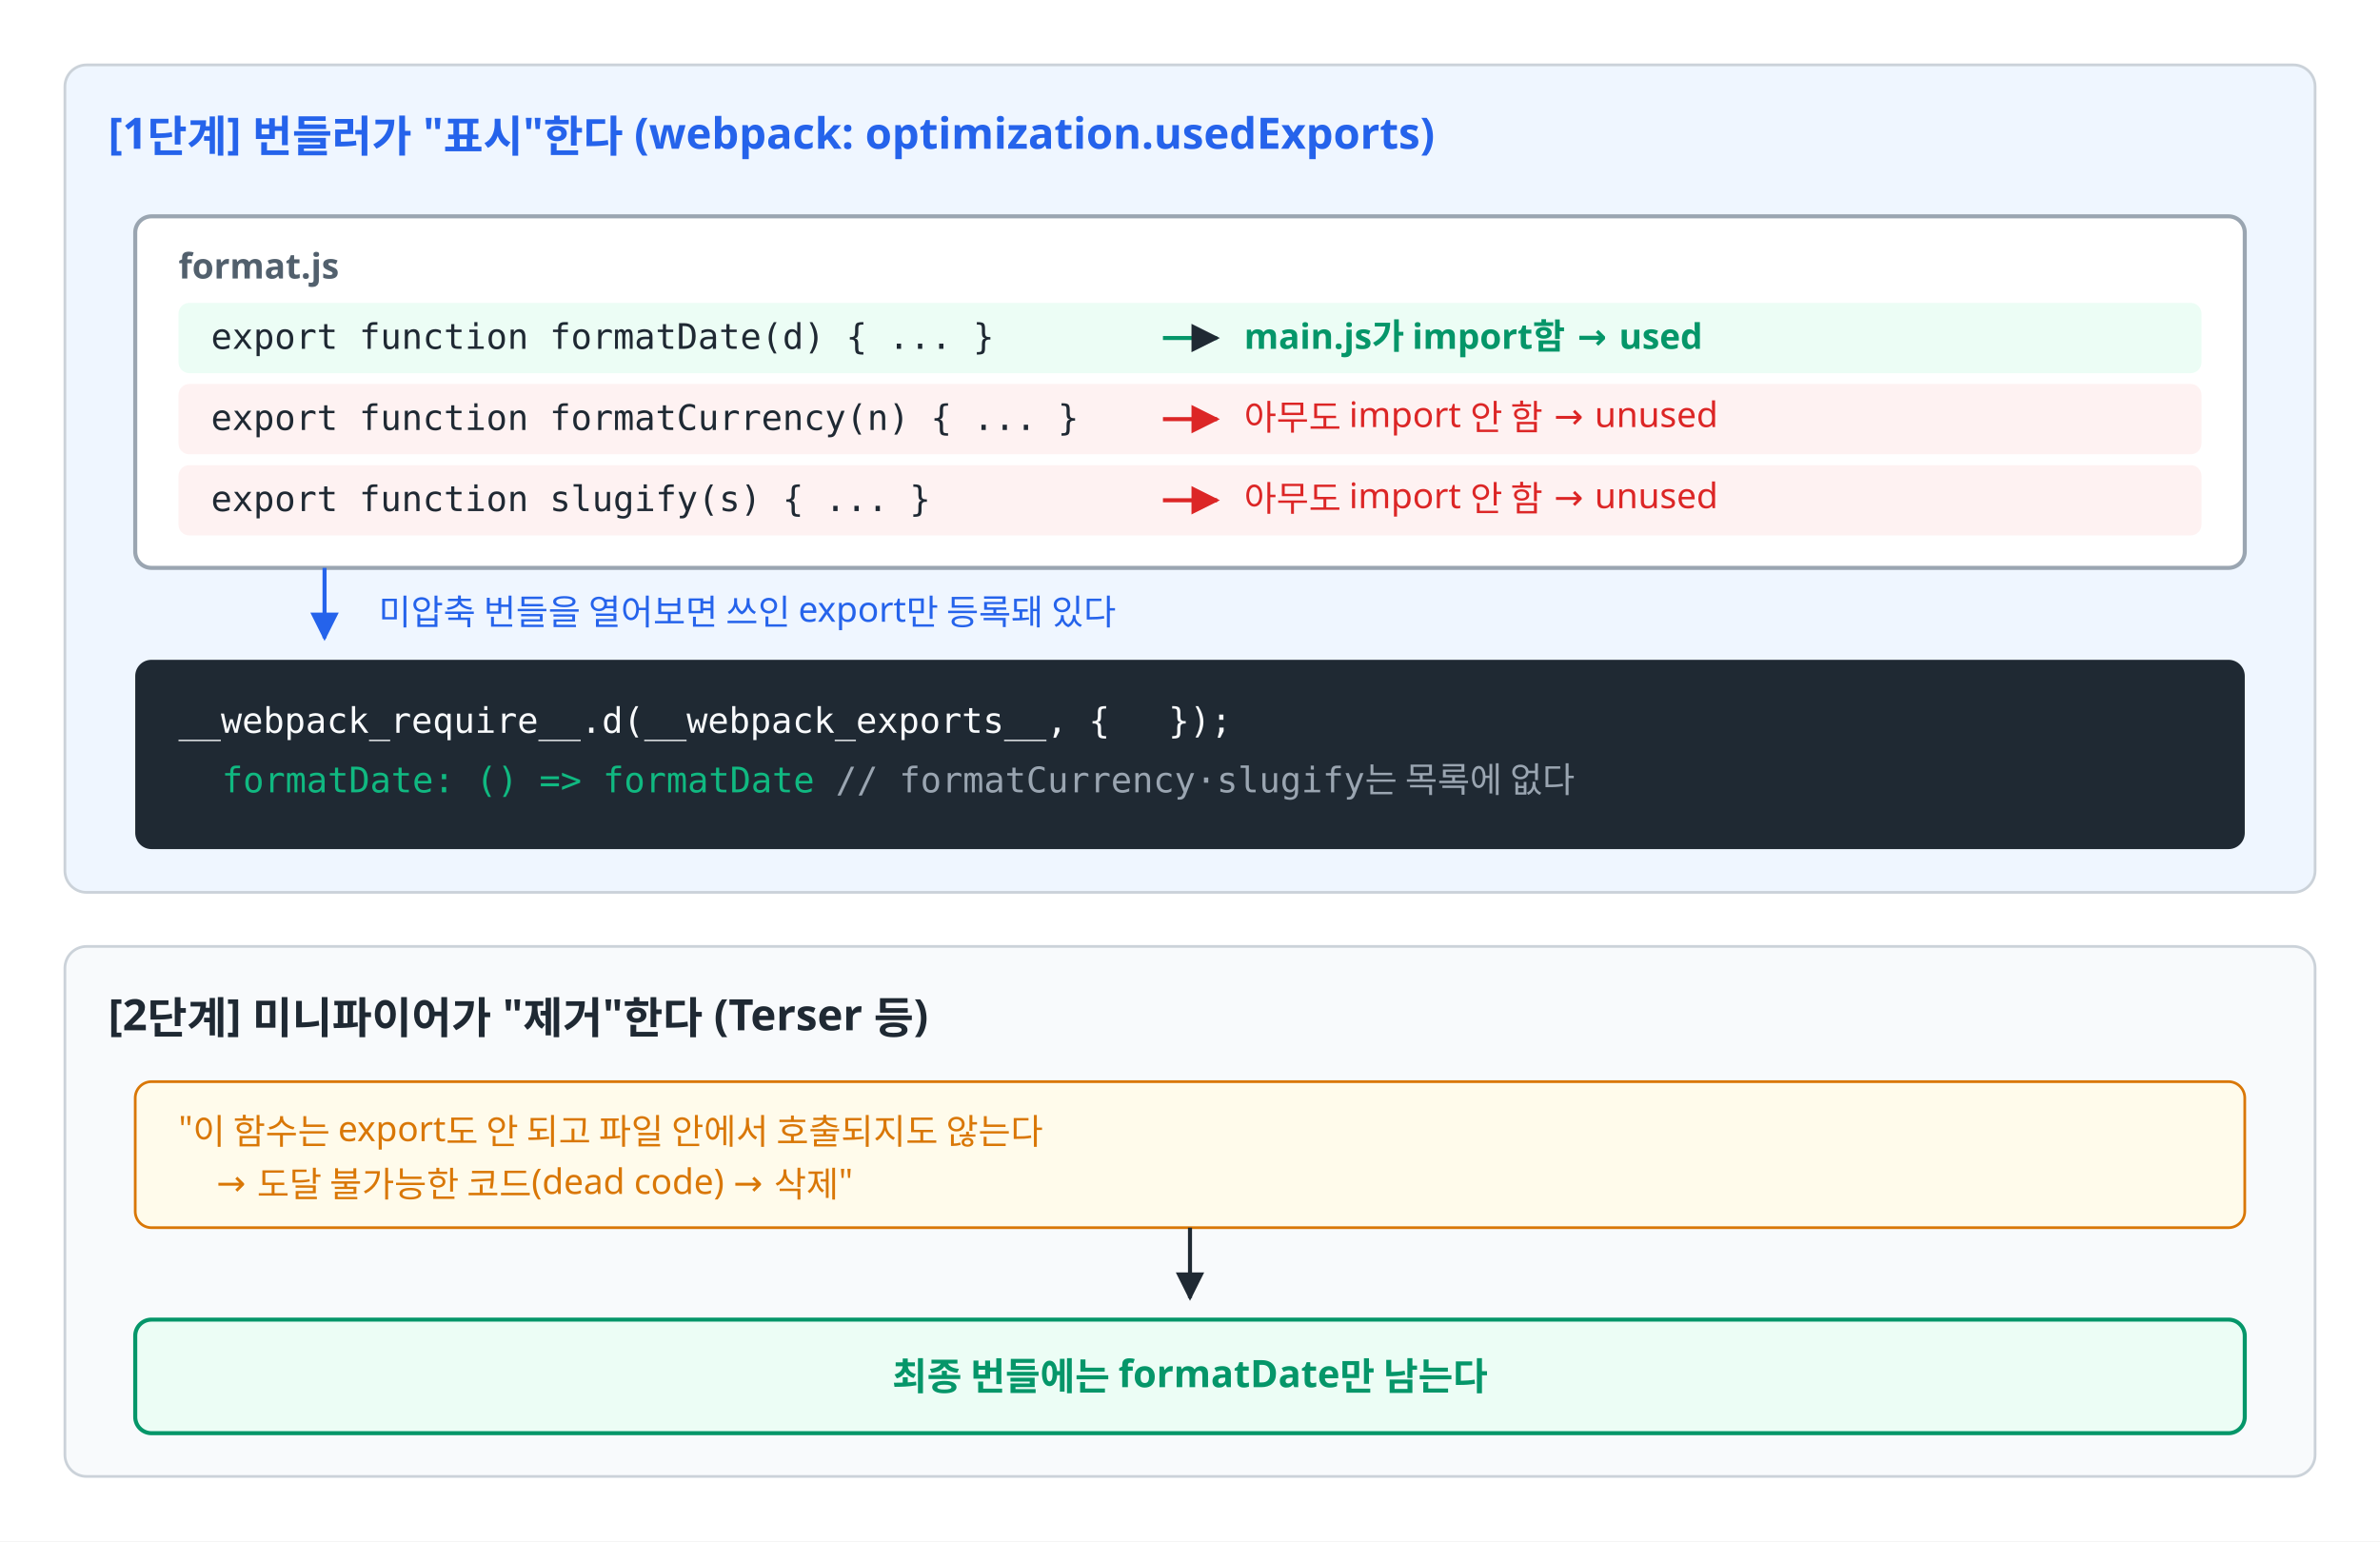
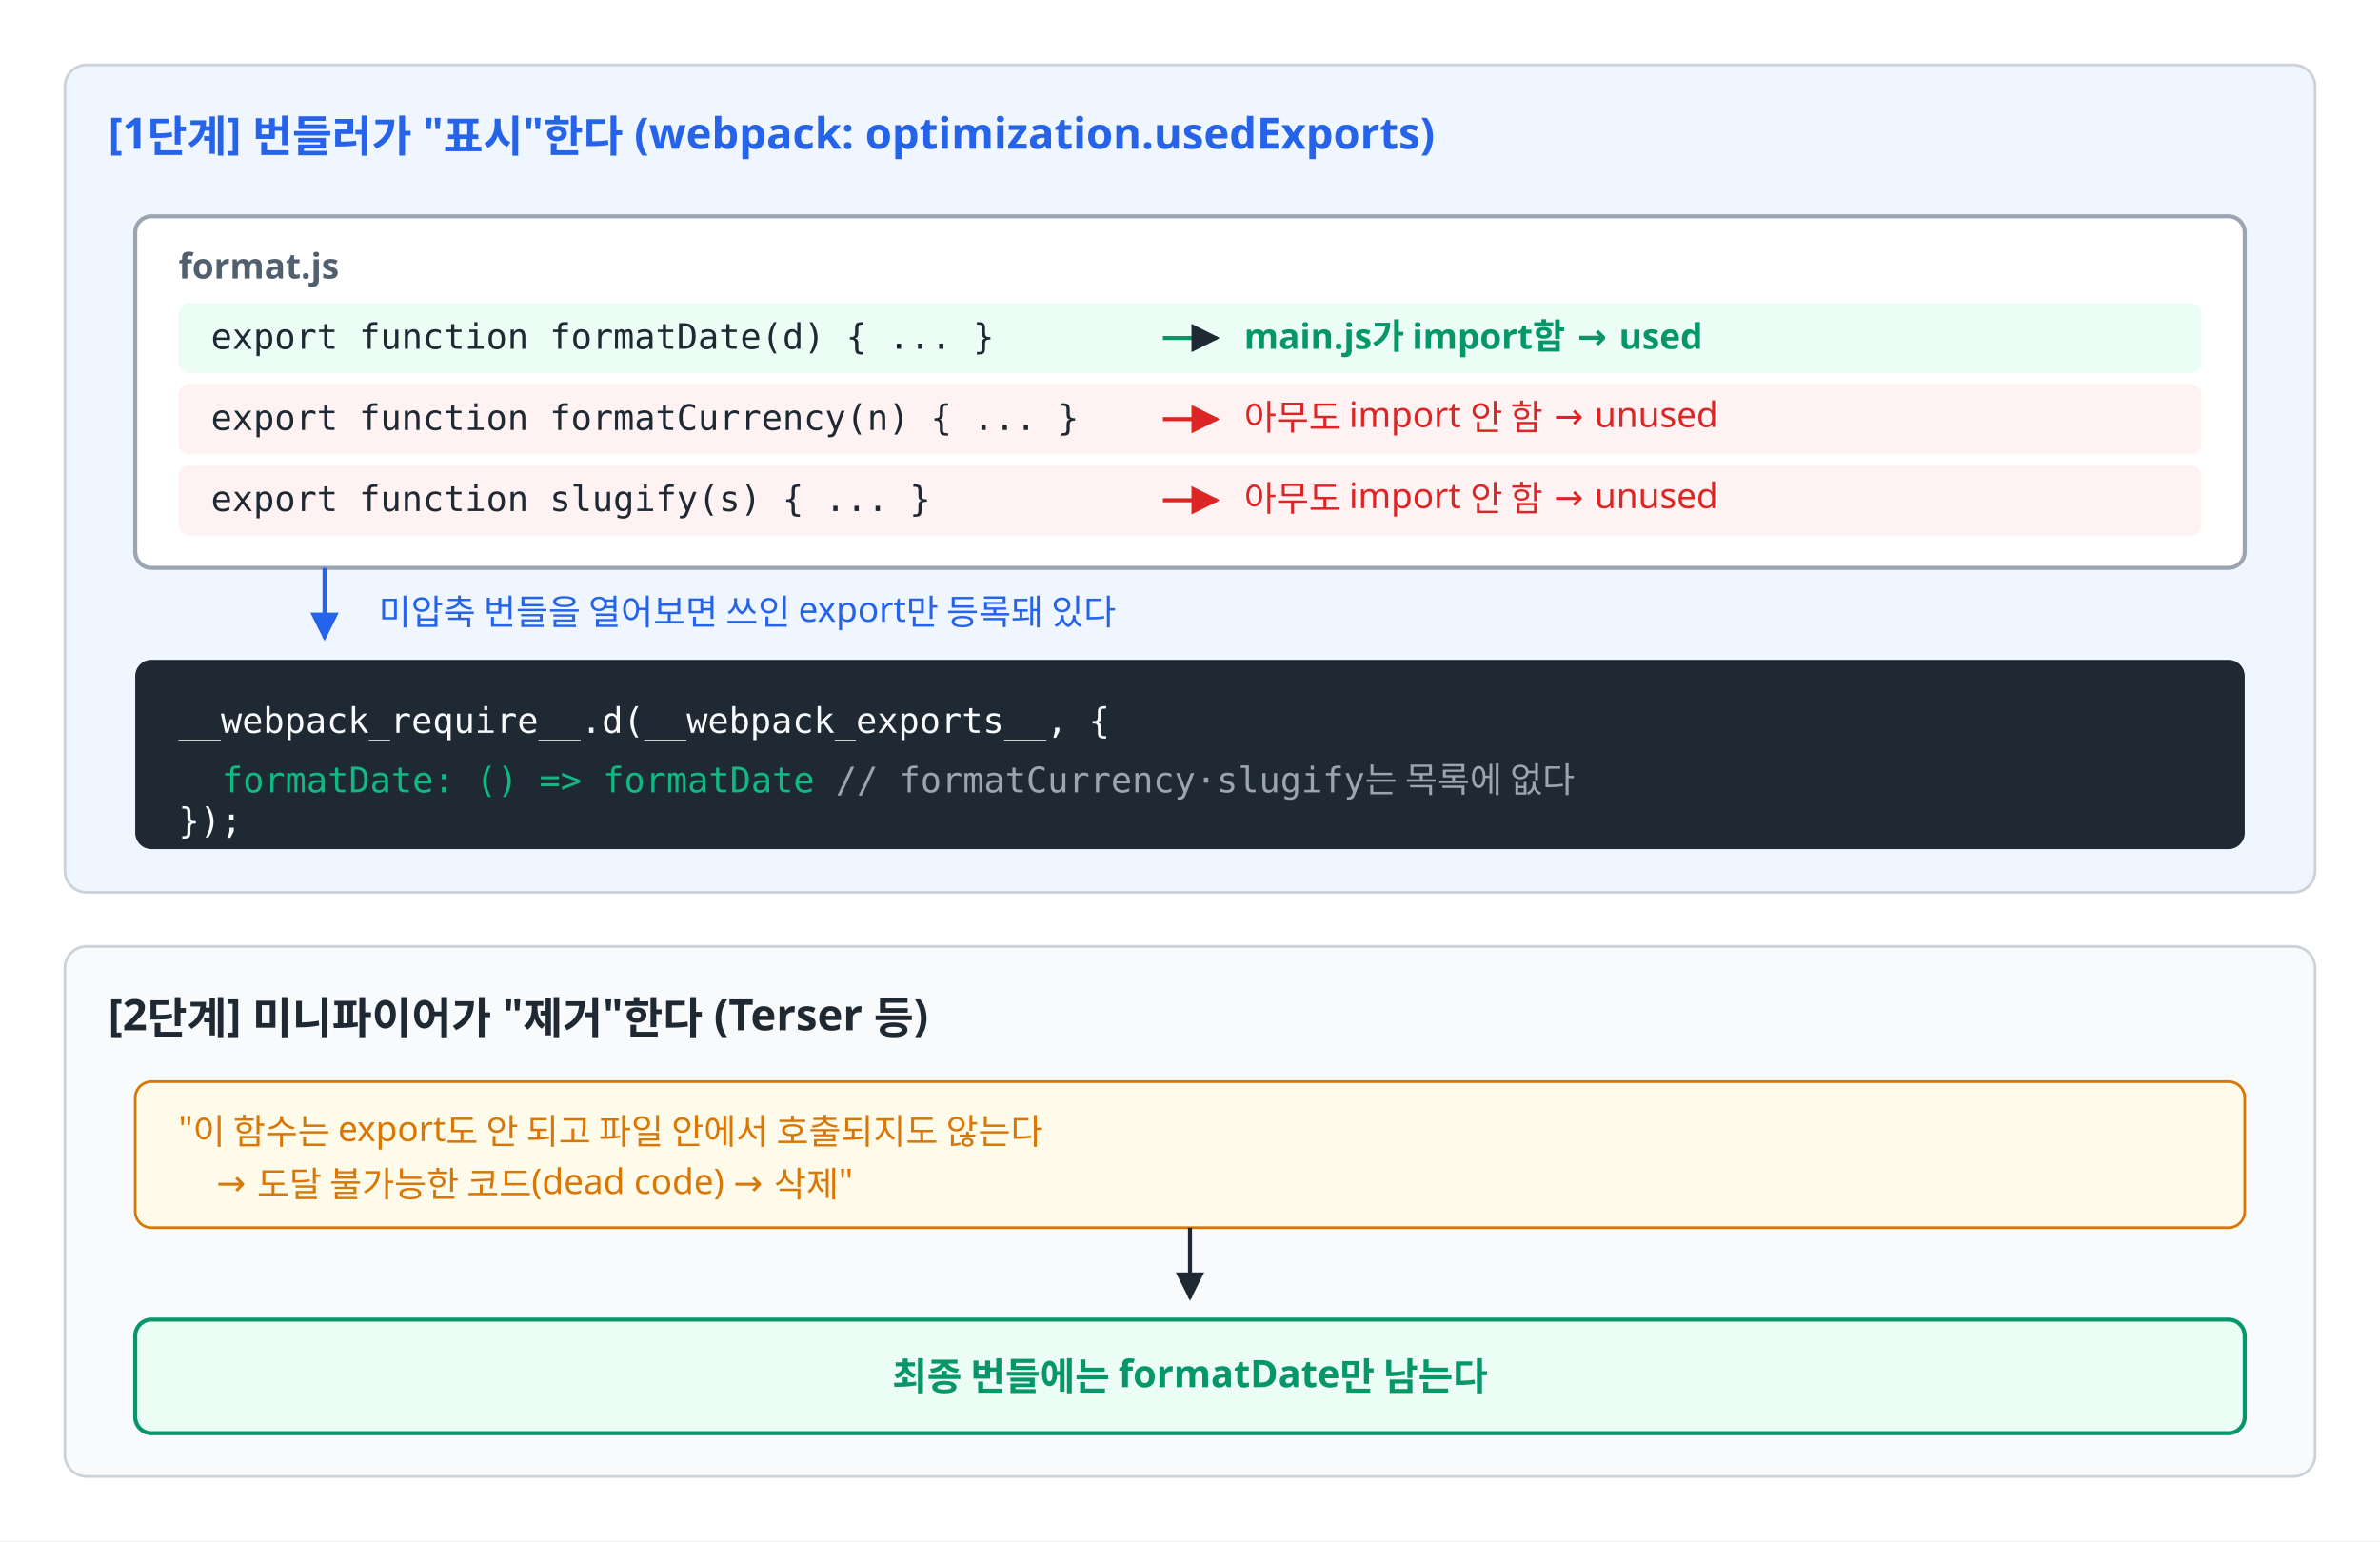
<svg xmlns="http://www.w3.org/2000/svg" viewBox="0 0 880 570" width="880" height="570" font-family="'Malgun Gothic','Apple SD Gothic Neo','Noto Sans KR','Segoe UI',sans-serif" role="img" aria-labelledby="t d">
  <rect width="880" height="570" fill="#ffffff" />
  <defs>
    <marker id="a-ink" viewBox="0 0 10 10" refX="9" refY="5" markerWidth="7" markerHeight="7" orient="auto-start-reverse">
      <path d="M0,0 L10,5 L0,10 z" fill="#1f2933" />
    </marker>
    <marker id="a-blue" viewBox="0 0 10 10" refX="9" refY="5" markerWidth="7" markerHeight="7" orient="auto-start-reverse">
      <path d="M0,0 L10,5 L0,10 z" fill="#2563eb" />
    </marker>
    <marker id="a-red" viewBox="0 0 10 10" refX="9" refY="5" markerWidth="7" markerHeight="7" orient="auto-start-reverse">
      <path d="M0,0 L10,5 L0,10 z" fill="#dc2626" />
    </marker>
  </defs>
  <rect x="24" y="24" width="832" height="306" rx="8" fill="#eff6ff" stroke="#cbd2d9" stroke-width="1" />
  <text x="40" y="55" font-size="16" font-weight="bold" fill="#2563eb">[1단계] 번들러가 "표시"한다 (webpack: optimization.usedExports)</text>
  <rect x="50" y="80" width="780" height="130" rx="6" fill="#ffffff" stroke="#9aa5b1" stroke-width="1.5" />
  <text x="66" y="103" font-size="13" font-weight="bold" fill="#52606d">format.js</text>
  <rect x="66" y="112" width="748" height="26" rx="4" fill="#ecfdf5" />
  <text x="78" y="129" font-size="13" font-family="monospace" fill="#1f2933">export function formatDate(d)     { ... }</text>
  <path d="M430,125 L450,125" stroke="#059669" stroke-width="1.5" fill="none" marker-end="url(#a-ink)" />
  <text x="460" y="129" font-size="13" fill="#059669" font-weight="bold">main.js가 import함 → used</text>
  <rect x="66" y="142" width="748" height="26" rx="4" fill="#fef2f2" />
  <text x="78" y="159" font-size="13" font-family="monospace" fill="#1f2933">export function formatCurrency(n) { ... }</text>
  <path d="M430,155 L450,155" stroke="#dc2626" stroke-width="1.5" fill="none" marker-end="url(#a-red)" />
  <text x="460" y="159" font-size="13" fill="#dc2626">아무도 import 안 함 → unused</text>
  <rect x="66" y="172" width="748" height="26" rx="4" fill="#fef2f2" />
  <text x="78" y="189" font-size="13" font-family="monospace" fill="#1f2933">export function slugify(s)        { ... }</text>
  <path d="M430,185 L450,185" stroke="#dc2626" stroke-width="1.5" fill="none" marker-end="url(#a-red)" />
  <text x="460" y="189" font-size="13" fill="#dc2626">아무도 import 안 함 → unused</text>
  <path d="M120,210 L120,236" stroke="#2563eb" stroke-width="1.5" fill="none" marker-end="url(#a-blue)" />
  <rect x="135" y="217" width="375" height="20" fill="#eff6ff" />
  <text x="140" y="231" font-size="13" fill="#2563eb">미압축 번들을 열어보면 쓰인 export만 등록돼 있다</text>
  <rect x="50" y="244" width="780" height="70" rx="6" fill="#1f2933" />
  <text x="66" y="271" font-size="13" font-family="monospace" fill="#f8fafc">__webpack_require__.d(__webpack_exports__, {</text>
  <text x="82" y="293" font-size="13" font-family="monospace" fill="#10b981">  formatDate: () =&gt; formatDate       <tspan fill="#9aa5b1">// formatCurrency·slugify는 목록에 없다</tspan>
  </text>
-   <text x="432" y="271" font-size="13" font-family="monospace" fill="#f8fafc">});</text>
+   <text x="66" y="308" font-size="13" font-family="monospace" fill="#f8fafc">});</text>
  <rect x="24" y="350" width="832" height="196" rx="8" fill="#f8fafc" stroke="#cbd2d9" stroke-width="1" />
  <text x="40" y="381" font-size="16" font-weight="bold" fill="#1f2933">[2단계] 미니파이어가 "제거"한다 (Terser 등)</text>
  <rect x="50" y="400" width="780" height="54" rx="6" fill="#fffbeb" stroke="#d97706" stroke-width="1" />
  <text x="66" y="422" font-size="13" fill="#d97706">"이 함수는 export도 안 되고 파일 안에서 호출되지도 않는다</text>
  <text x="80" y="442" font-size="13" fill="#d97706">→ 도달 불가능한 코드(dead code) → 삭제"</text>
  <path d="M440,454 L440,480" stroke="#1f2933" stroke-width="1.5" fill="none" marker-end="url(#a-ink)" />
  <rect x="50" y="488" width="780" height="42" rx="6" fill="#ecfdf5" stroke="#059669" stroke-width="1.5" />
  <text x="440" y="514" font-size="14" font-weight="bold" fill="#059669" text-anchor="middle">최종 번들에는 formatDate만 남는다</text>
</svg>
